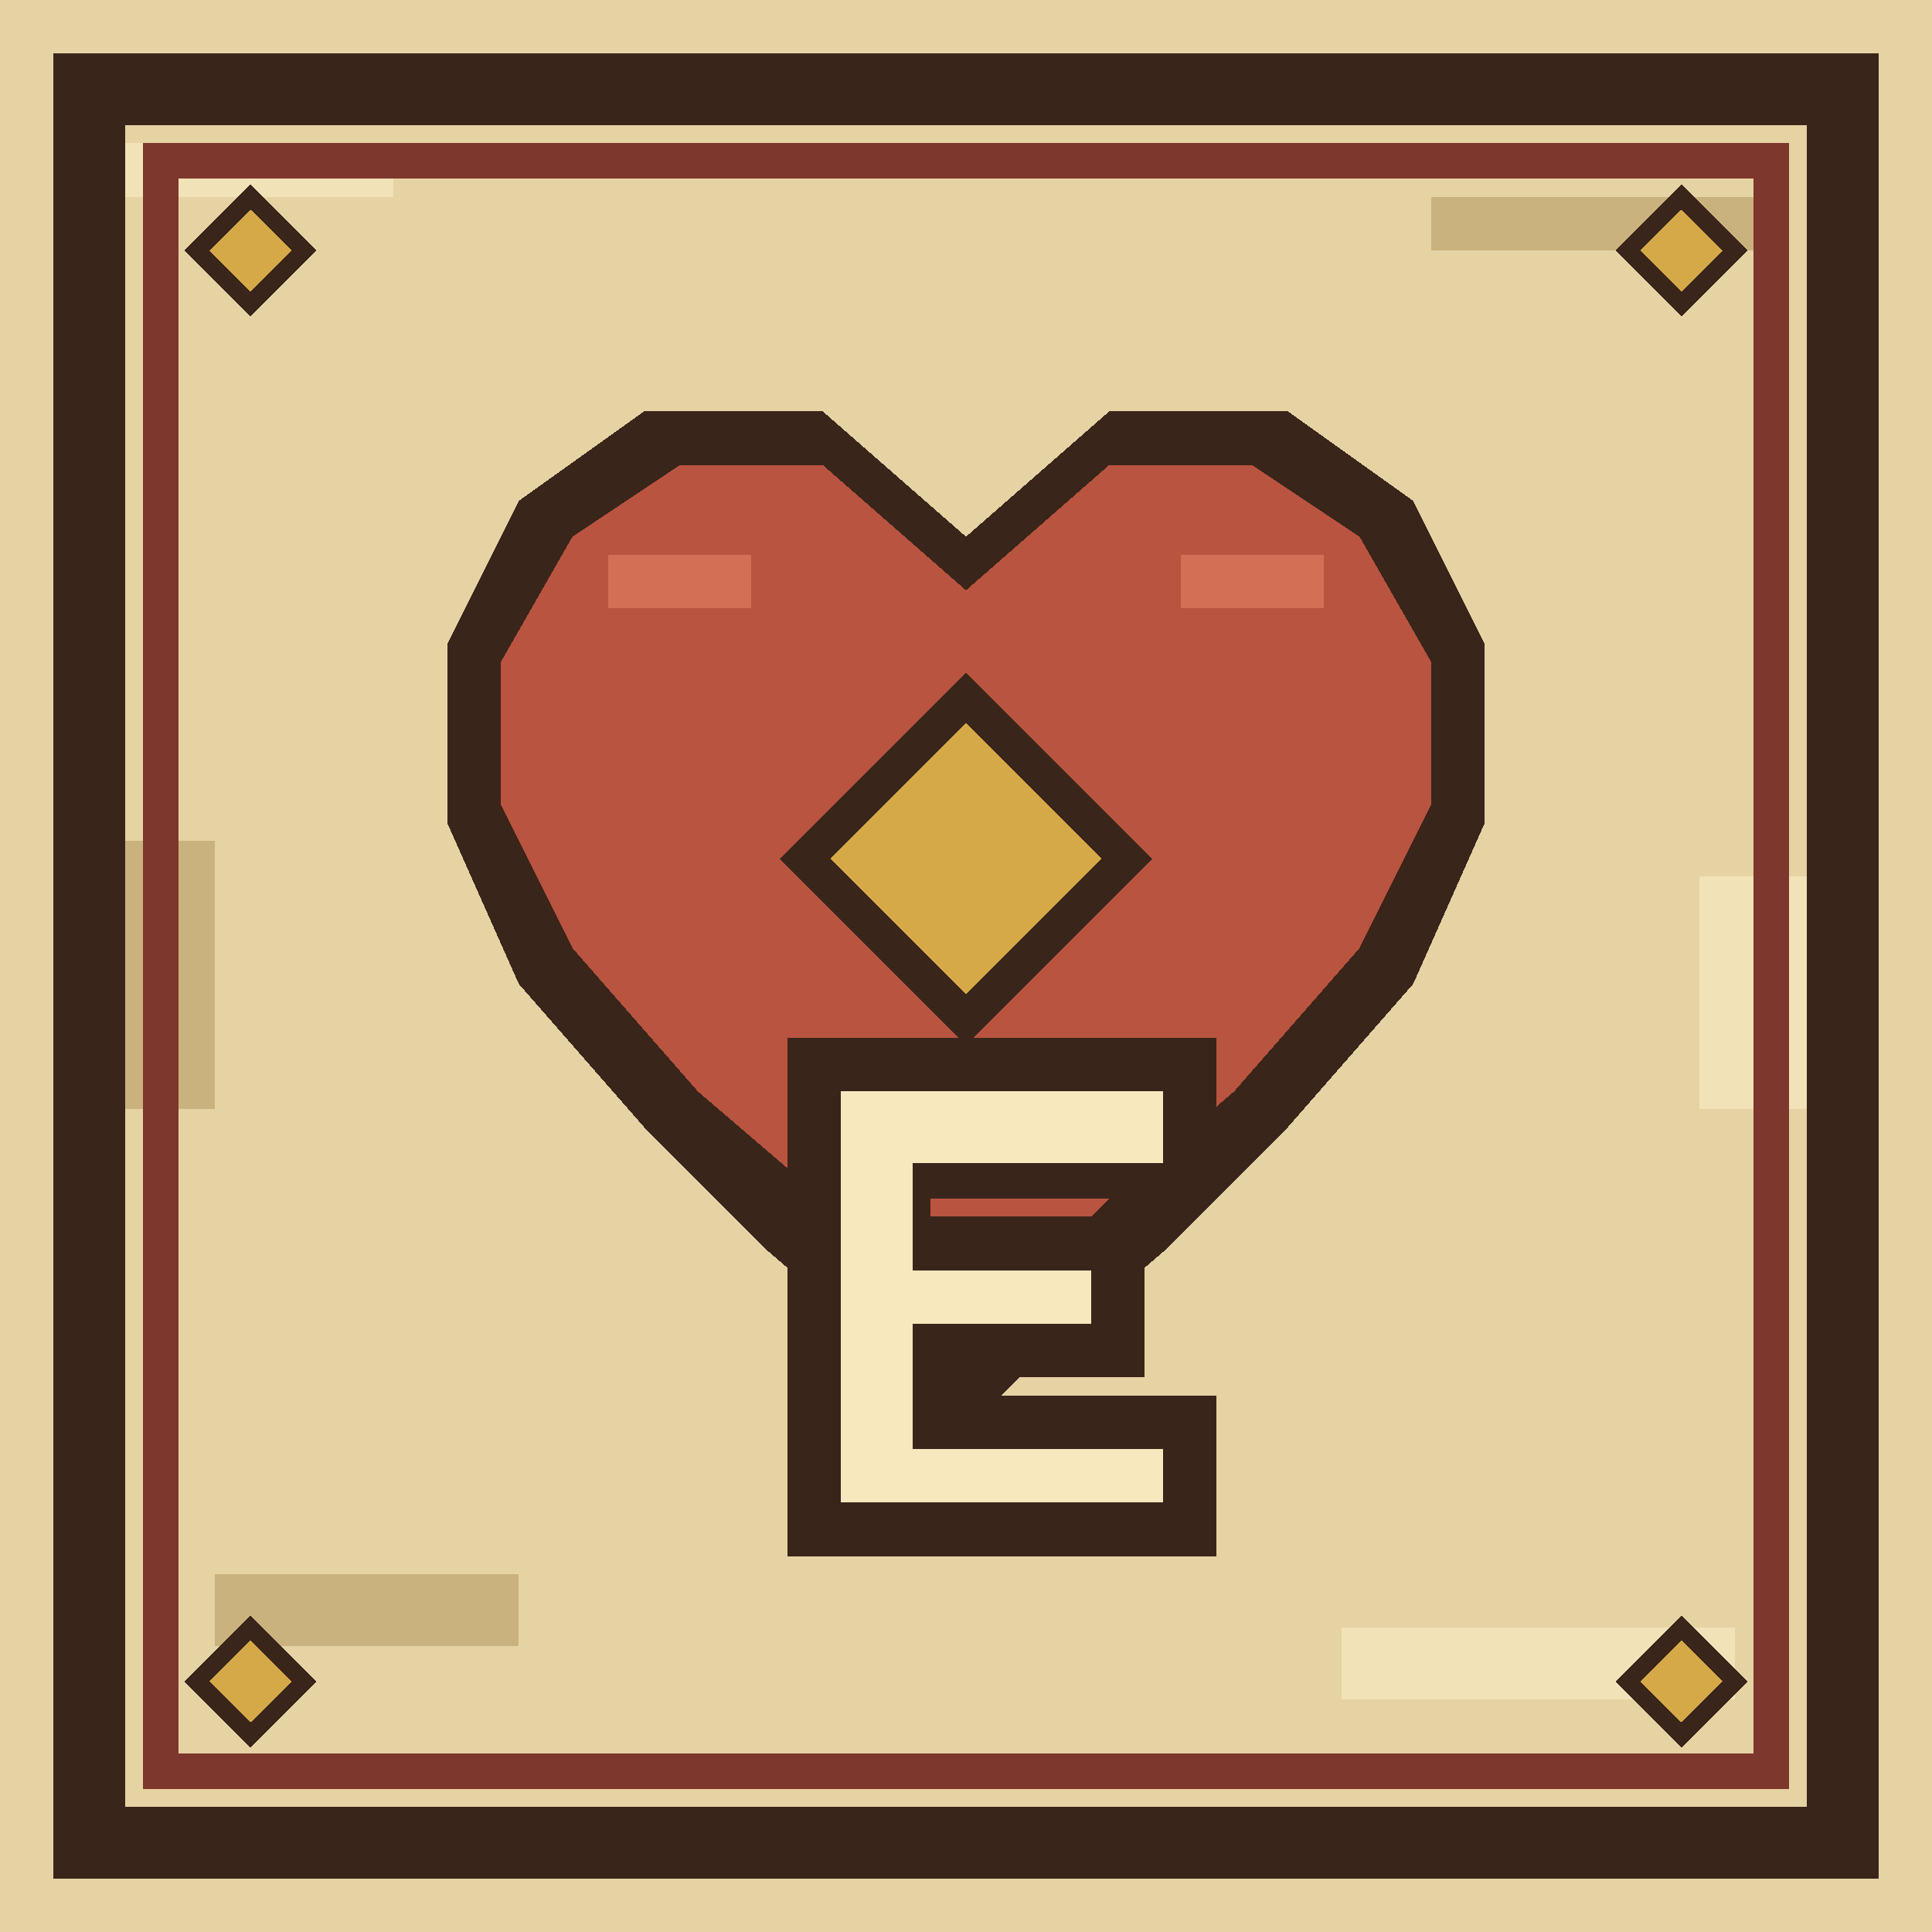
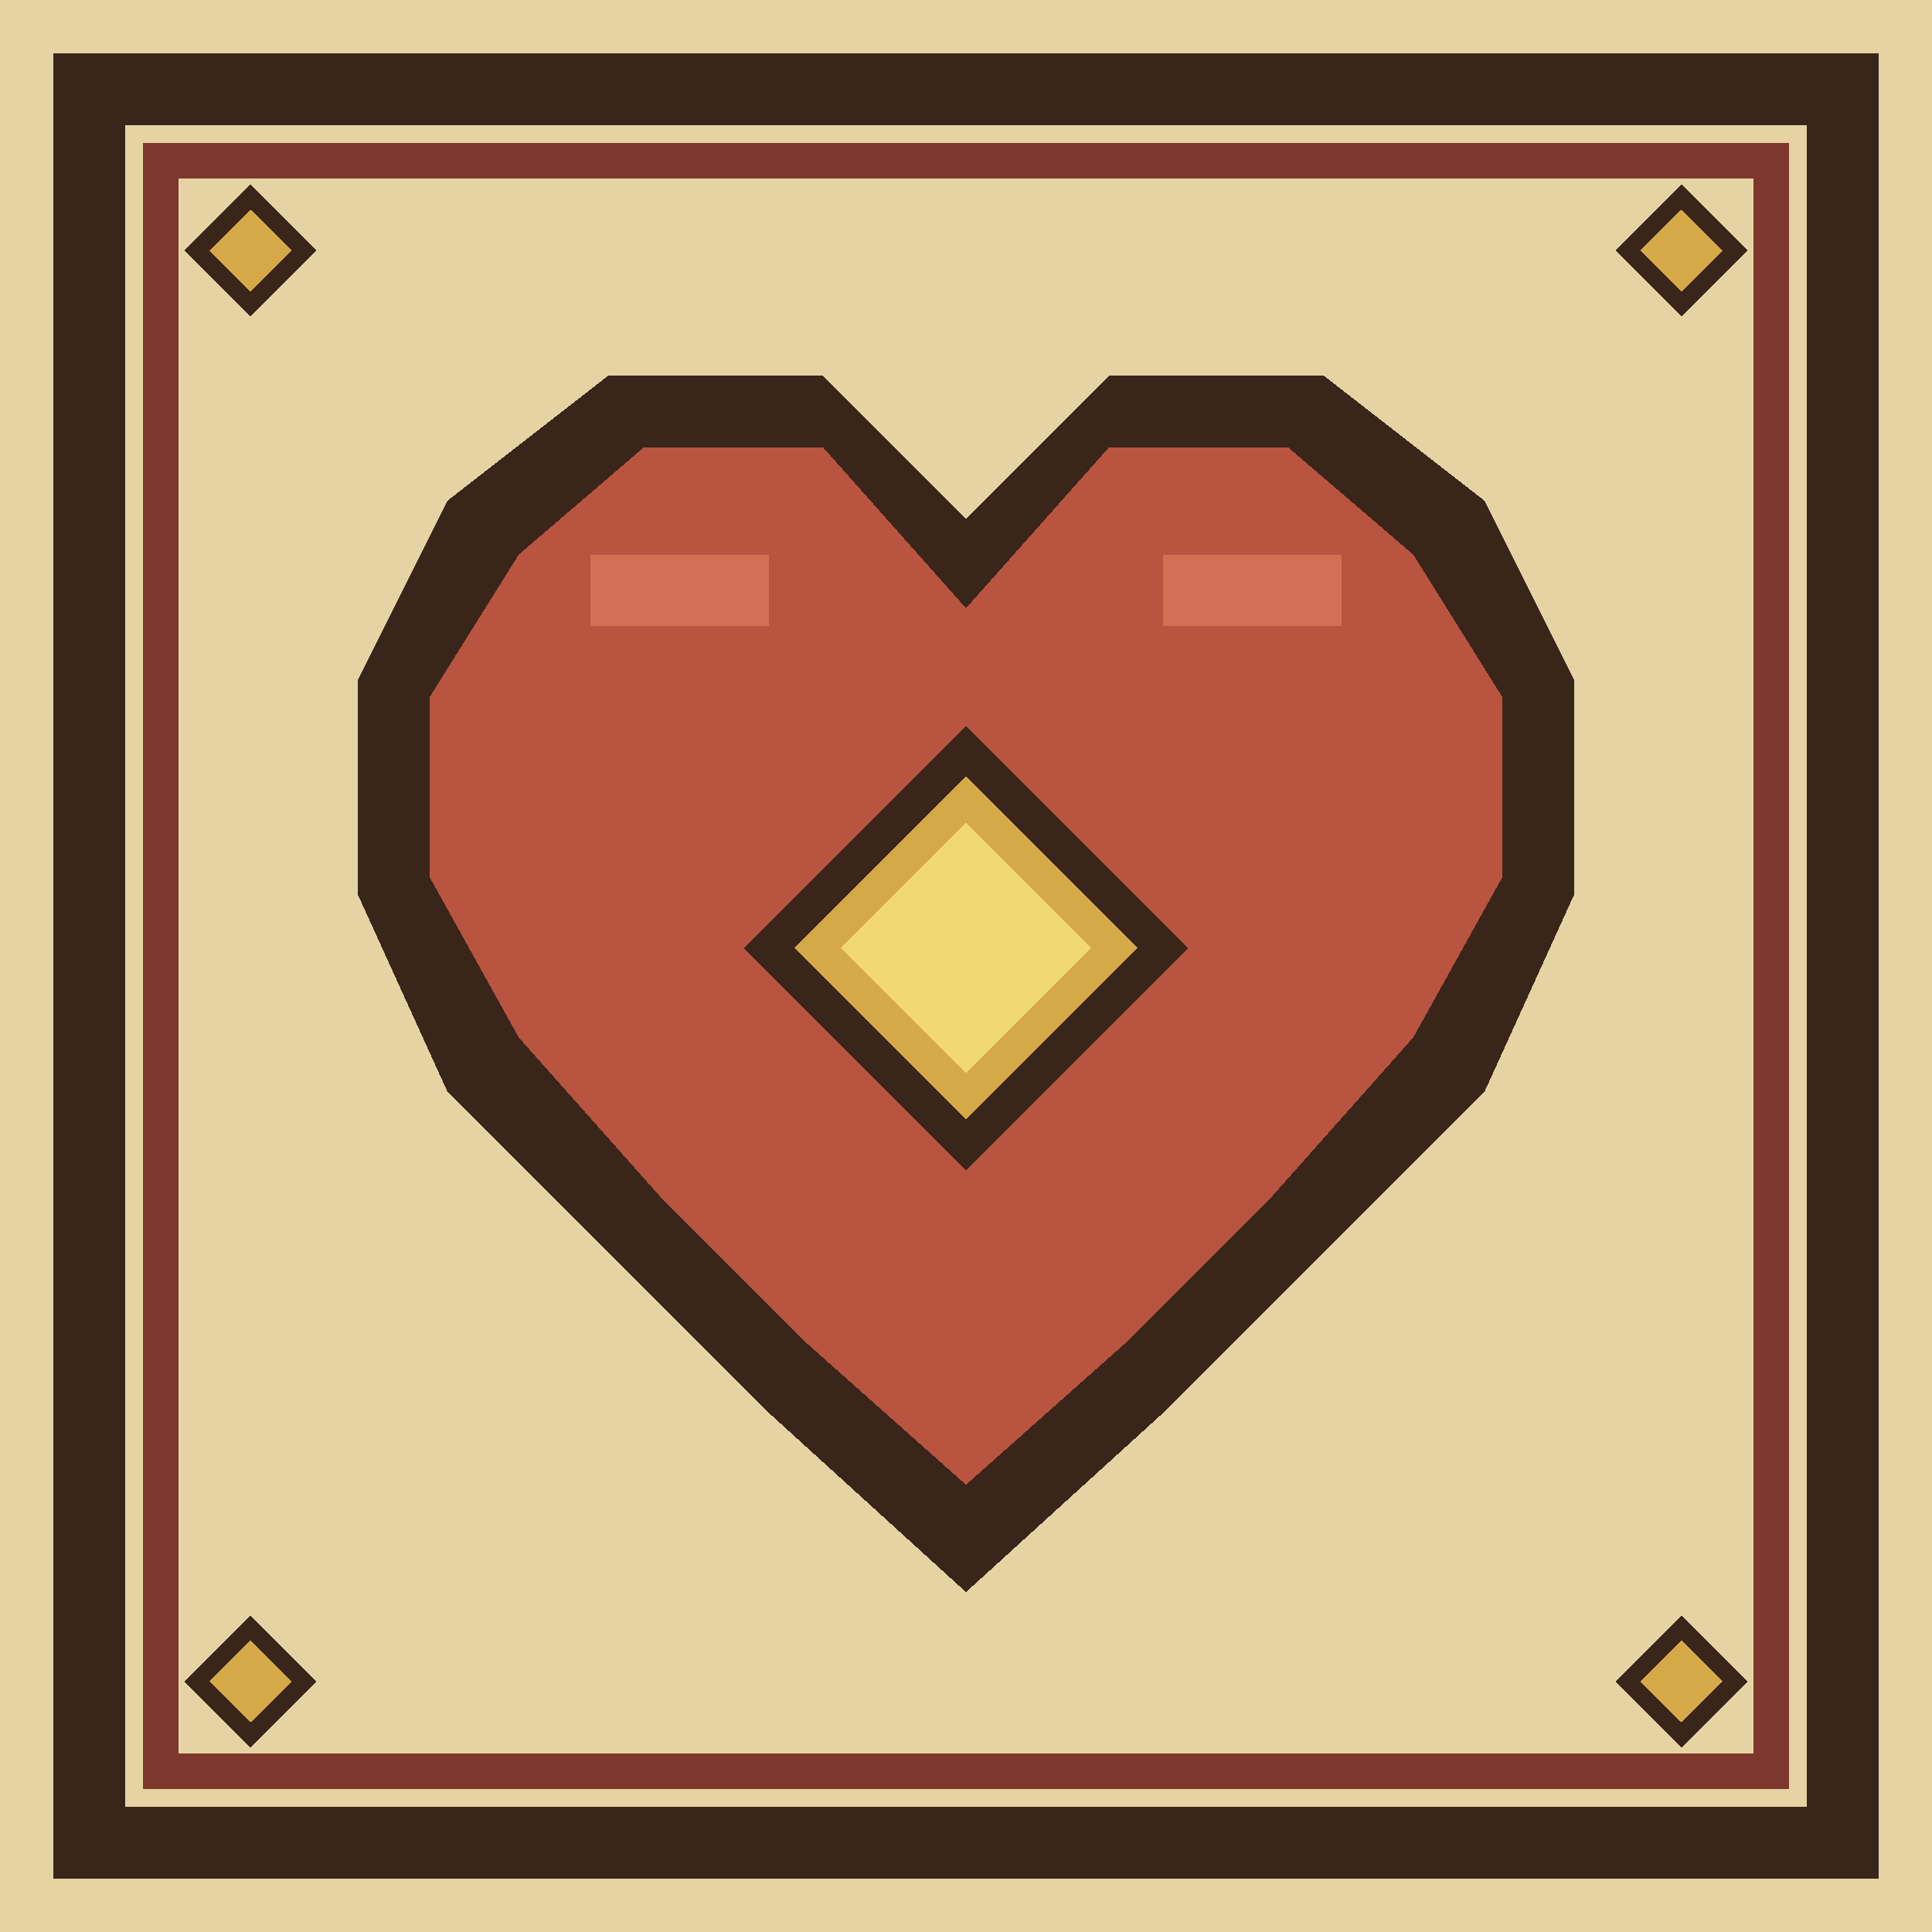
<svg xmlns="http://www.w3.org/2000/svg" width="432" height="432" viewBox="0 0 108 108" shape-rendering="crispEdges">
  <rect width="108" height="108" fill="#e5d3a4" />
-   <rect x="7" y="8" width="15" height="3" fill="#f2e2b7" />
-   <rect x="80" y="11" width="18" height="3" fill="#cab27e" />
-   <rect x="12" y="88" width="17" height="4" fill="#cab27e" />
-   <rect x="75" y="91" width="22" height="4" fill="#f2e2b7" />
-   <rect x="5" y="47" width="7" height="15" fill="#cab27e" />
-   <rect x="95" y="49" width="8" height="13" fill="#f2e2b7" />
  <rect x="5" y="5" width="98" height="98" fill="none" stroke="#3a251b" stroke-width="4" />
  <rect x="9" y="9" width="90" height="90" fill="none" stroke="#7e372c" stroke-width="2" />
  <g fill="#d5a948" stroke="#3a251b" stroke-width="1">
    <path d="M14 11l3 3-3 3-3-3z" />
    <path d="M94 11l3 3-3 3-3-3z" />
    <path d="M14 91l3 3-3 3-3-3z" />
    <path d="M94 91l3 3-3 3-3-3z" />
  </g>
-   <path d="M25 36L29 28L36 23L46 23L54 30L62 23L72 23L79 28L83 36L83 46L79 55L72 63L65 70L58 76L54 80L50 76L43 70L36 63L29 55L25 46Z" fill="#3a251b" />
-   <path d="M28 37L32 30L38 26L46 26L54 33L62 26L70 26L76 30L80 37L80 45L76 53L69 61L62 67L57 72L54 75L51 72L46 67L39 61L32 53L28 45Z" fill="#b8543f" />
-   <rect x="34" y="31" width="8" height="3" fill="#d36f55" />
-   <rect x="66" y="31" width="8" height="3" fill="#d36f55" />
-   <path d="M54 39L63 48L54 57L45 48Z" fill="#d5a948" stroke="#3a251b" stroke-width="2" />
-   <g fill="#3a251b">
-     <rect x="44" y="58" width="8" height="29" />
-     <rect x="44" y="58" width="24" height="9" />
-     <rect x="44" y="68" width="20" height="9" />
-     <rect x="44" y="78" width="24" height="9" />
-   </g>
-   <g fill="#f7e8be">
-     <rect x="47" y="61" width="4" height="23" />
-     <rect x="47" y="61" width="18" height="4" />
-     <rect x="47" y="71" width="14" height="3" />
-     <rect x="47" y="81" width="18" height="3" />
-   </g>
+   <path d="M20 38L25 28L34 21L46 21L54 29L62 21L74 21L83 28L88 38L88 50L83 61L74 70L65 79L54 89L43 79L34 70L25 61L20 50Z" fill="#3a251b" />
+   <path d="M24 39L29 31L36 25L46 25L54 34L62 25L72 25L79 31L84 39L84 49L79 58L71 67L63 75L54 83L45 75L37 67L29 58L24 49Z" fill="#b8543f" />
+   <rect x="33" y="31" width="10" height="4" fill="#d36f55" />
+   <rect x="65" y="31" width="10" height="4" fill="#d36f55" />
+   <path d="M54 42L65 53L54 64L43 53Z" fill="#d5a948" stroke="#3a251b" stroke-width="2" />
+   <path d="M54 46L61 53L54 60L47 53Z" fill="#f2d873" />
</svg>
